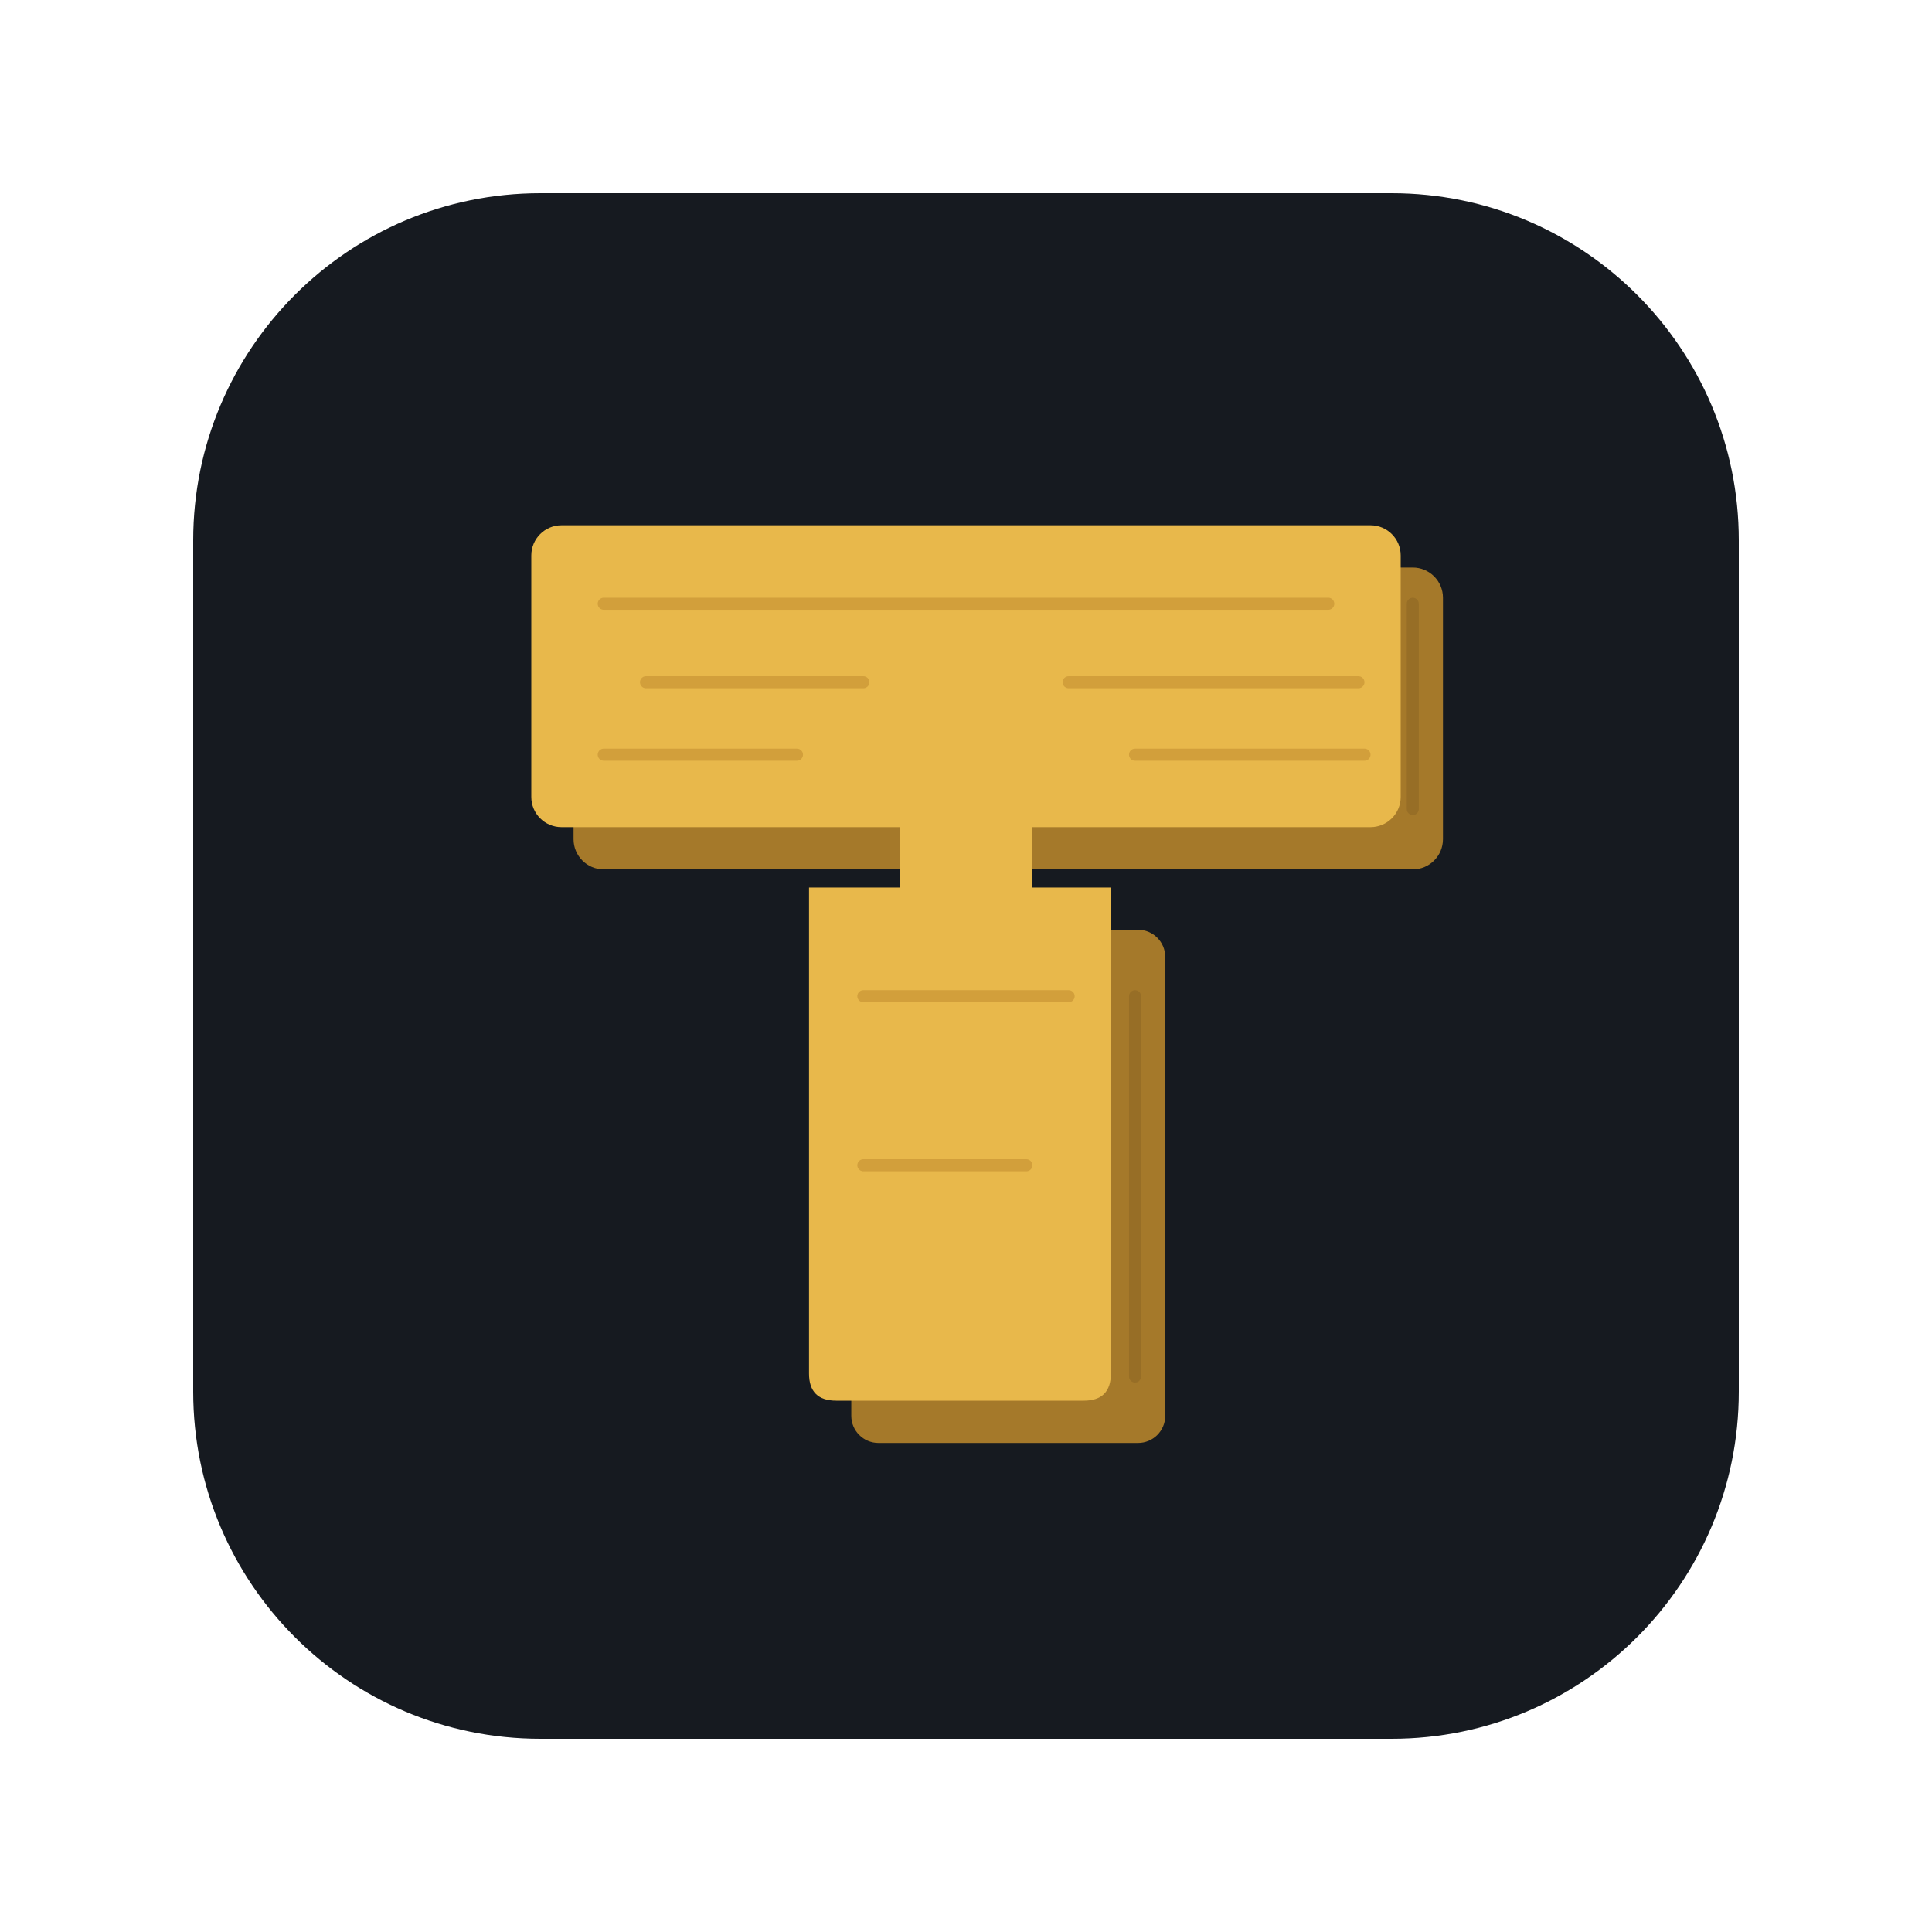
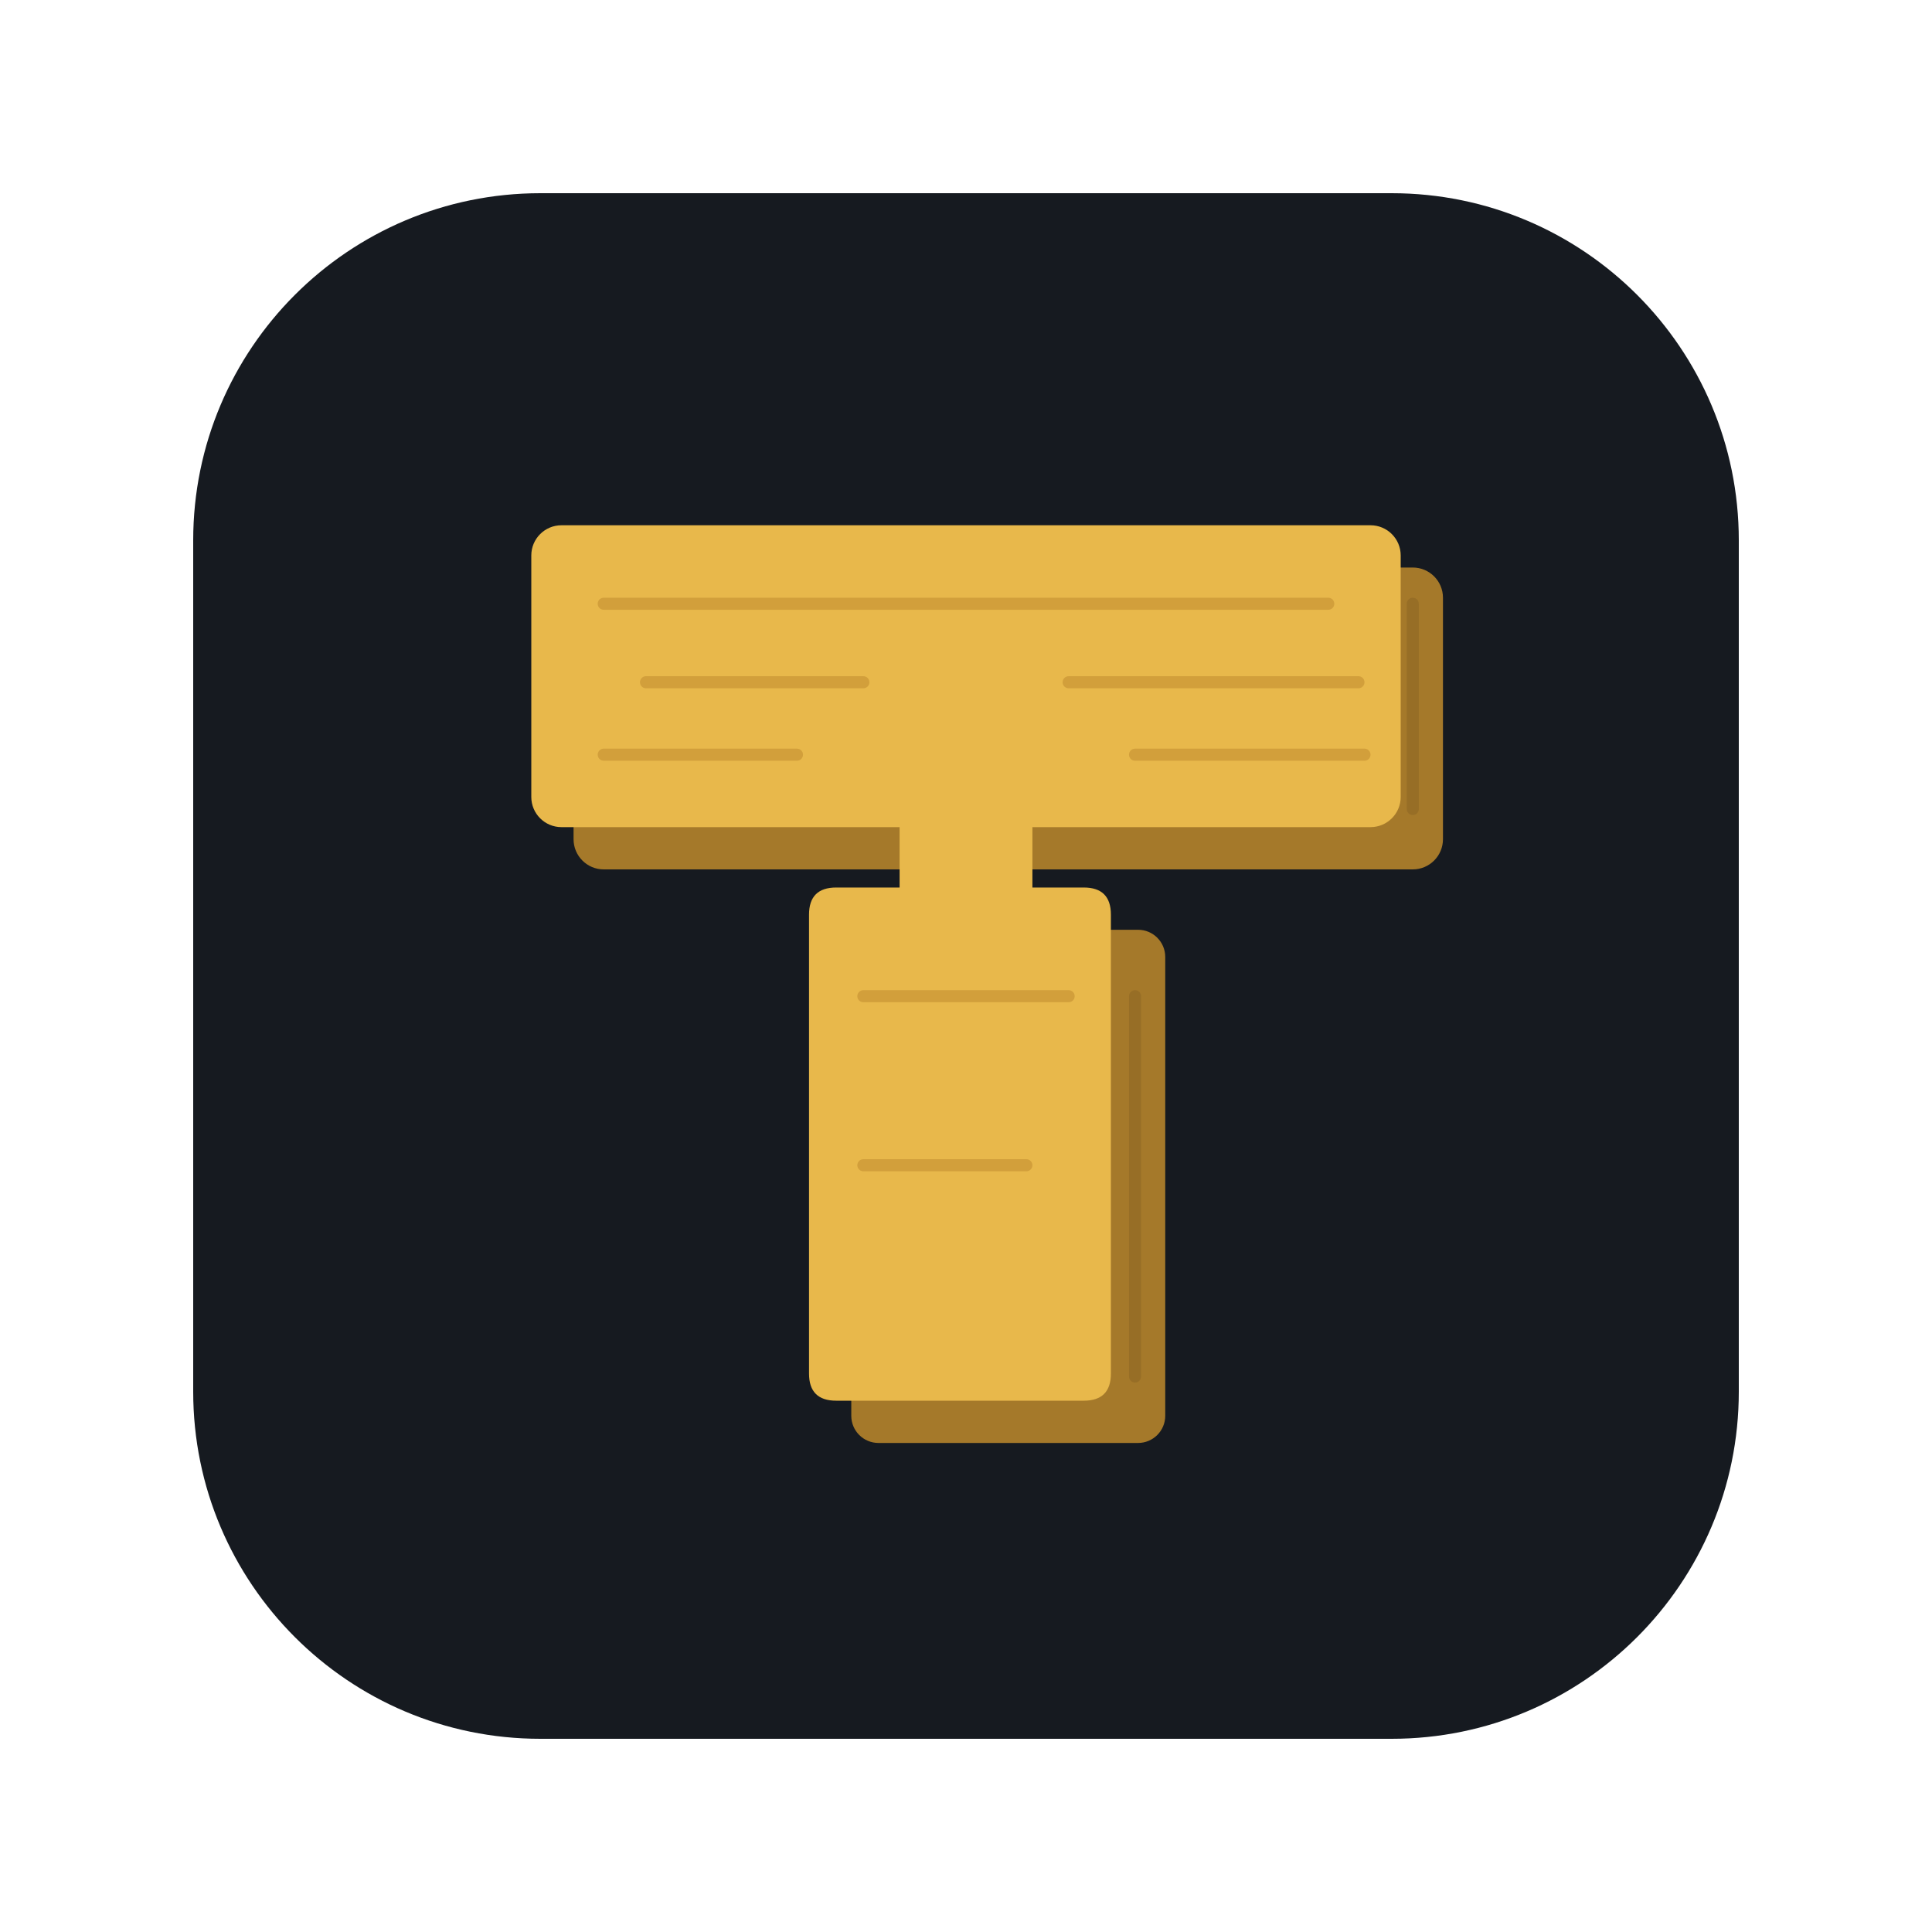
<svg xmlns="http://www.w3.org/2000/svg" viewBox="0 0 512 512" role="img" aria-label="Tenon logo">
  <defs>
    <clipPath id="tile">
      <rect x="0" y="0" width="512" height="512" rx="115" />
    </clipPath>
  </defs>
  <g transform="translate(256,256) scale(0.8) translate(-256,-256)">
    <g clip-path="url(#tile)">
      <rect width="512" height="512" fill="#161a20" />
      <rect x="126" y="124" width="288" height="100" rx="10" fill="#a5792a" />
      <rect x="218" y="244" width="104" height="170" rx="9" fill="#a5792a" />
-       <path d="M 234 184 H 278 V 230 H 304 V 391 Q 304 400 295 400 H 213 Q 204 400 204 391 V 230 H 234 Z" fill="#e8b84b" />
+       <path d="M 234 184 H 278 V 230 H 295 Q 304 230 304 239 V 391 Q 304 400 295 400 H 213 Q 204 400 204 391 V 239 Q 204 230 213 230 H 234 Z" fill="#e8b84b" />
      <rect x="112" y="110" width="288" height="100" rx="10" fill="#e8b84b" />
      <g stroke="#c08a2e" stroke-width="4" stroke-linecap="round" opacity="0.55">
        <line x1="136" y1="136" x2="376" y2="136" />
        <line x1="150" y1="162" x2="222" y2="162" />
        <line x1="290" y1="162" x2="386" y2="162" />
        <line x1="136" y1="186" x2="200" y2="186" />
        <line x1="312" y1="186" x2="388" y2="186" />
        <line x1="222" y1="266" x2="290" y2="266" />
        <line x1="222" y1="322" x2="276" y2="322" />
      </g>
      <g stroke="#8a6322" stroke-width="4" stroke-linecap="round" opacity="0.5">
        <line x1="404" y1="136" x2="404" y2="204" />
        <line x1="312" y1="266" x2="312" y2="392" />
      </g>
    </g>
  </g>
</svg>
